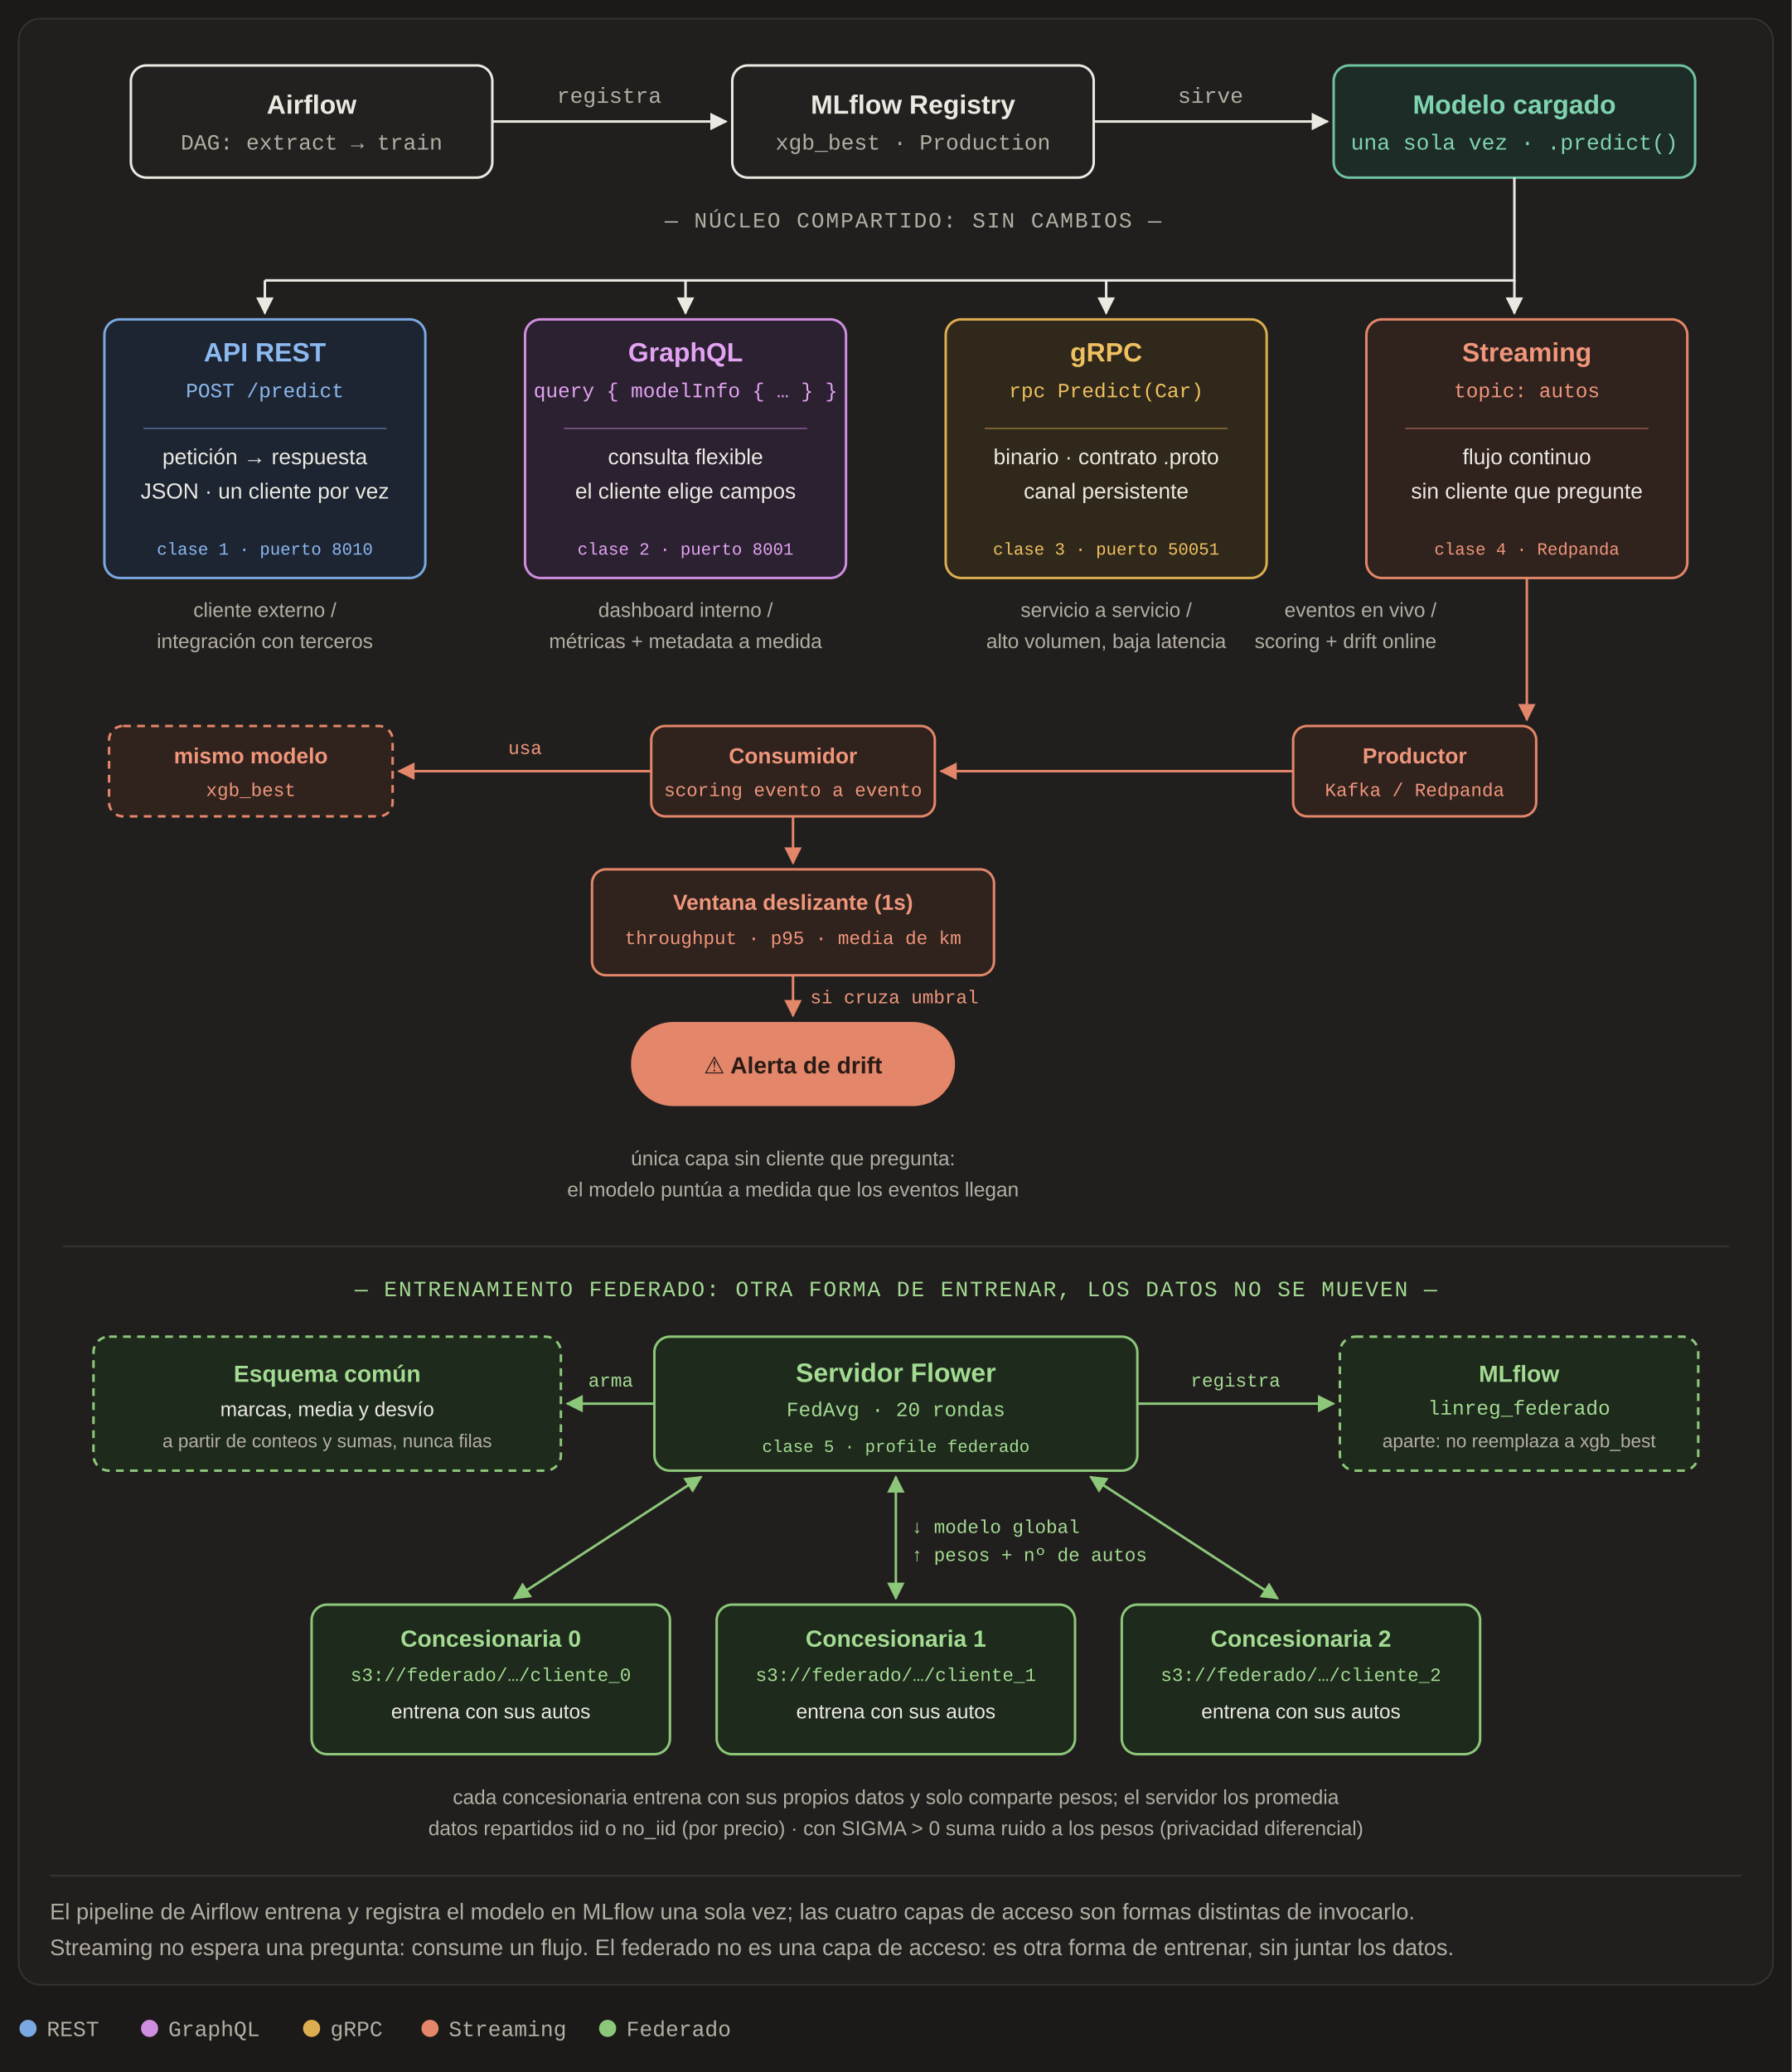
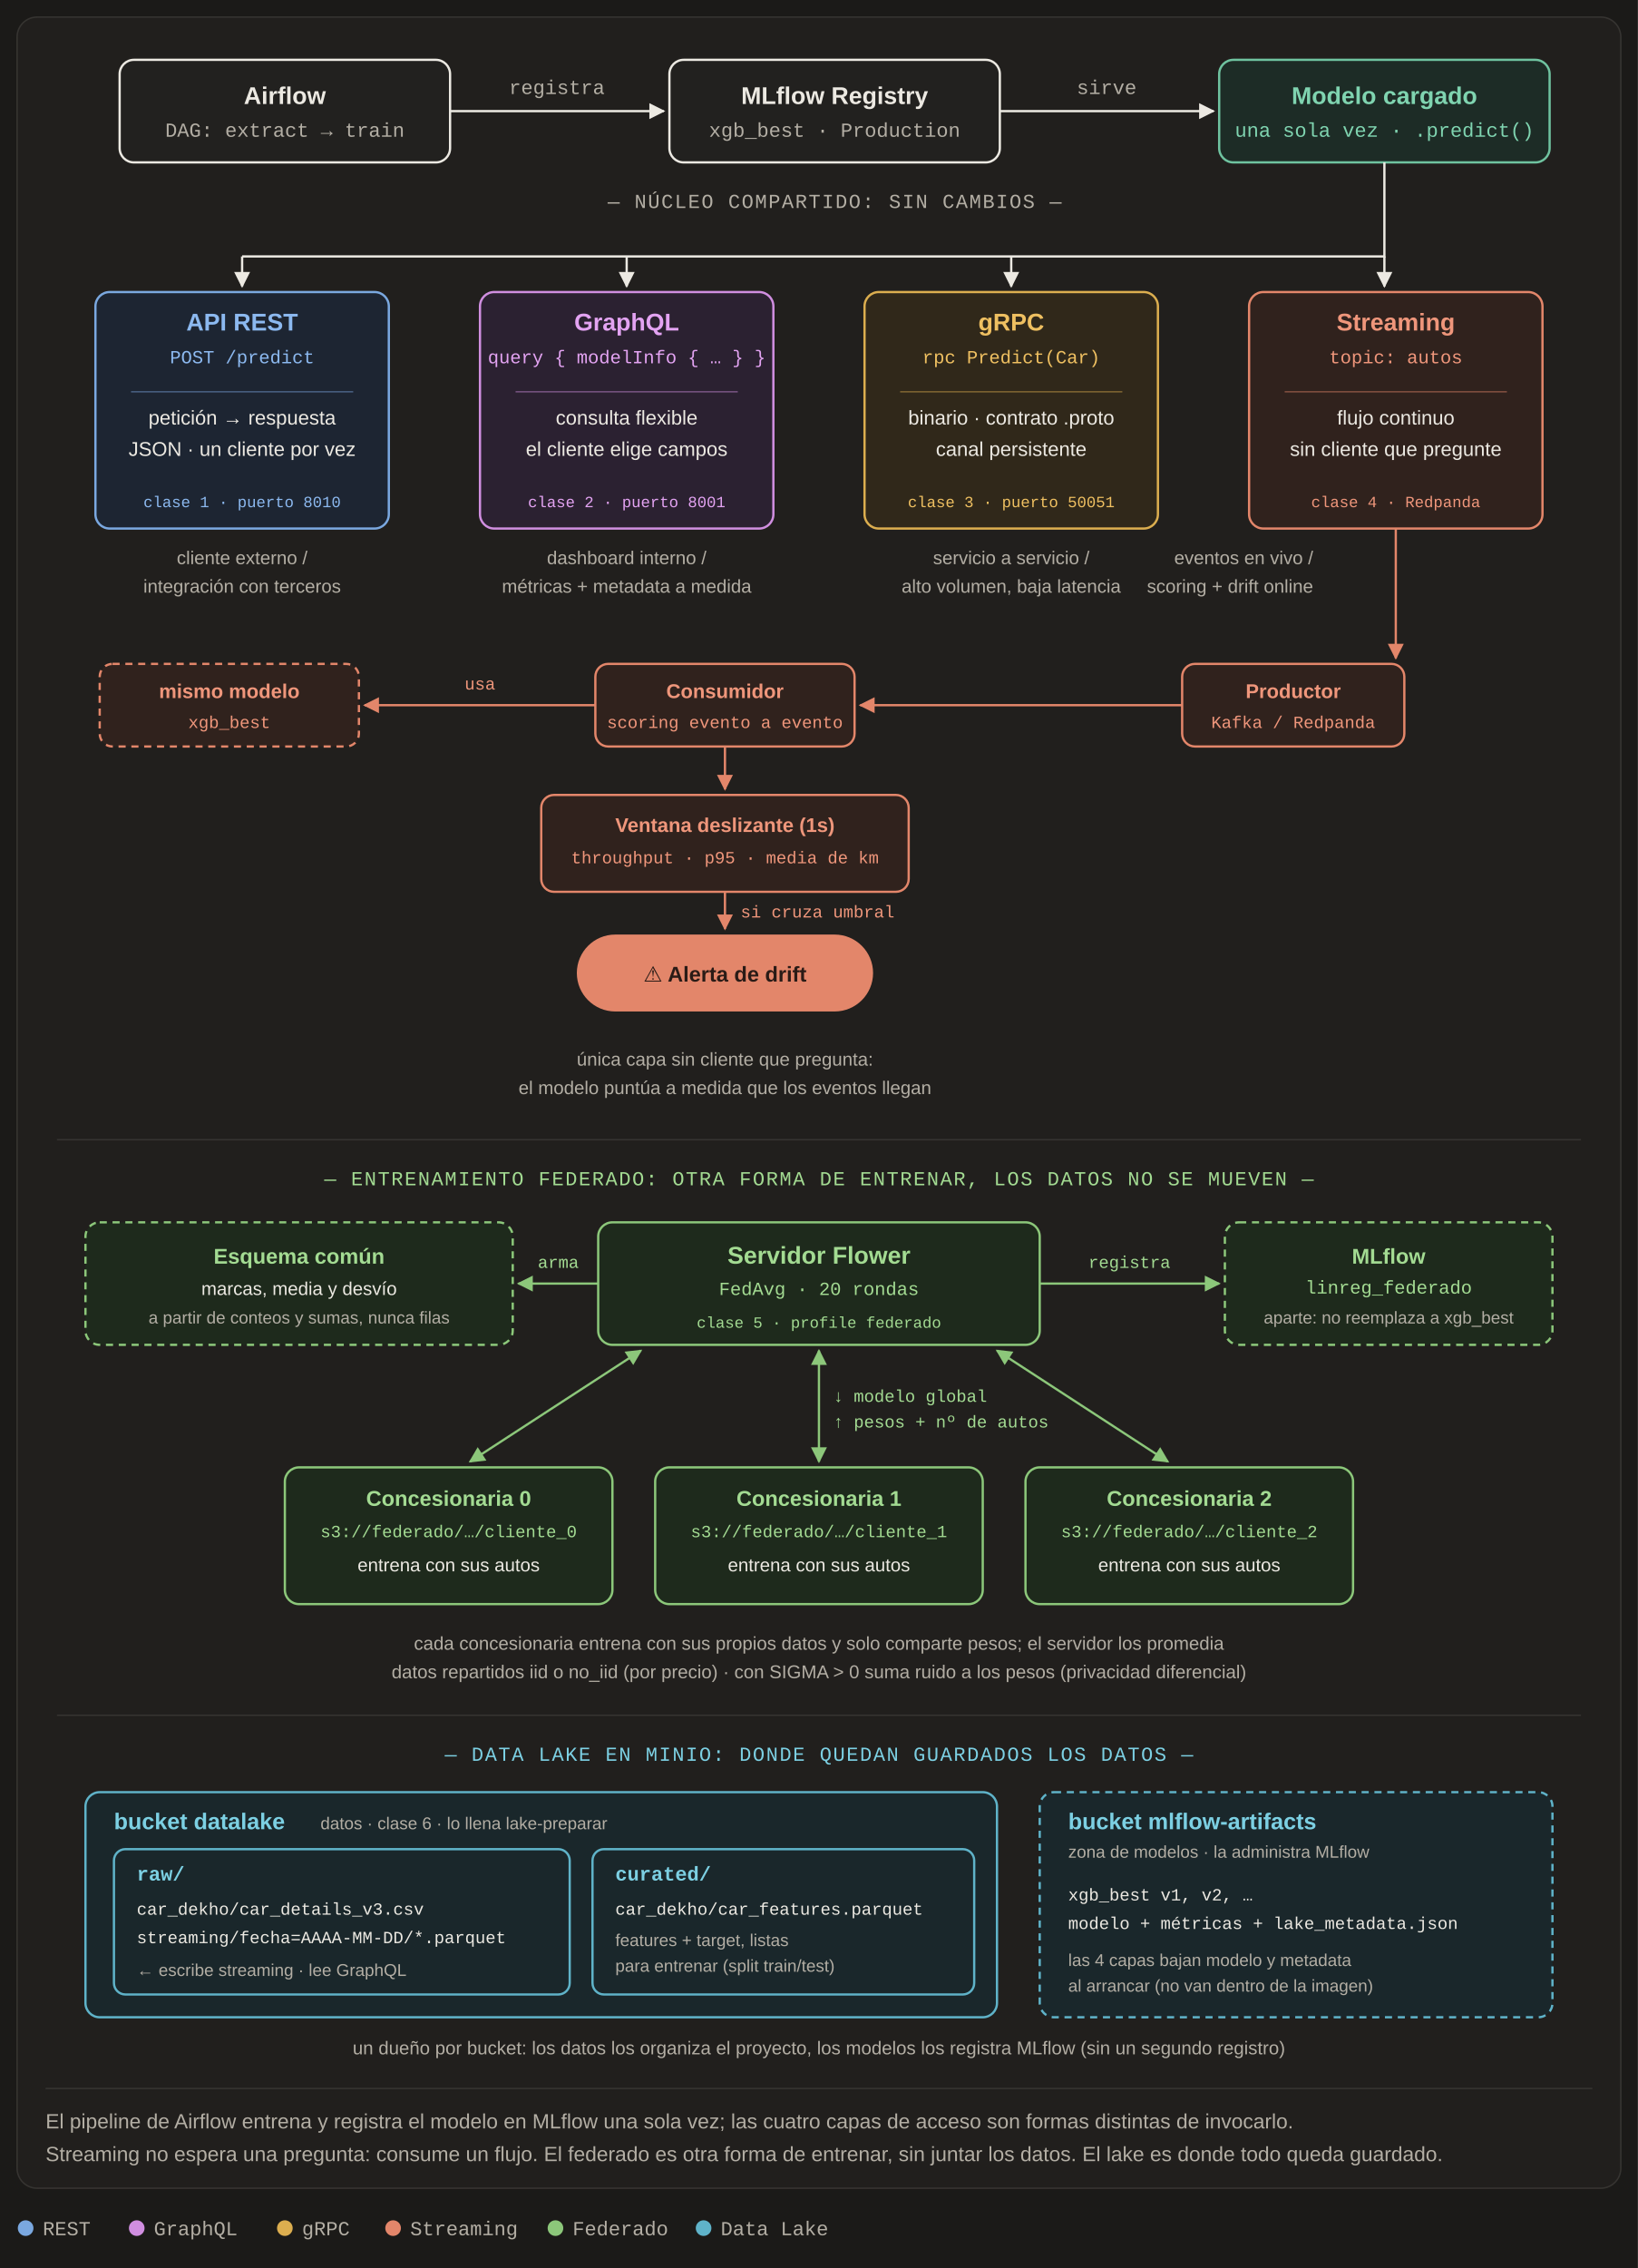
- <svg xmlns="http://www.w3.org/2000/svg" width="1150" height="1330" viewBox="0 0 1150 1330">
+ <svg xmlns="http://www.w3.org/2000/svg" width="1150" height="1592" viewBox="0 0 1150 1592">
  <defs>
    <style>
      .t   { font-family: "Segoe UI", Arial, sans-serif; }
      .m   { font-family: Consolas, "Courier New", monospace; }
      .w   { fill: #ece9e2; }
      .mut { fill: #b3aea4; }
      .c-core { stroke: #ece9e2; fill: #22211f; }
      .c-rest { stroke: #7aa8e0; fill: #1d2532; }  .f-rest { fill: #8cb9f0; }
      .c-gql  { stroke: #d08ee0; fill: #2b2131; }  .f-gql  { fill: #e3a3f2; }
      .c-grpc { stroke: #dcae4f; fill: #30281a; }  .f-grpc { fill: #efc061; }
      .c-str  { stroke: #e3866a; fill: #30221d; }  .f-str  { fill: #ef967b; }
      .c-fed  { stroke: #8cc77a; fill: #1e2a1c; }  .f-fed  { fill: #a3db92; }
      .c-mod  { stroke: #6fc3a0; fill: #1d2c26; }  .f-mod  { fill: #7fd4b0; }
+       .c-lake { stroke: #5fb3c9; fill: #1a272b; }  .f-lake { fill: #7cd0e3; }
      .box  { stroke-width: 1.6; }
      .ln   { fill: none; stroke-width: 1.6; }
      .dash { stroke-dasharray: 5 4; }
      .tag  { font-size: 11px; }
    </style>
    <marker id="aw" viewBox="0 0 10 10" refX="9" refY="5" markerWidth="7" markerHeight="7" orient="auto-start-reverse">
      <path d="M0,0 L10,5 L0,10 z" fill="#ece9e2" />
    </marker>
    <marker id="as" viewBox="0 0 10 10" refX="9" refY="5" markerWidth="7" markerHeight="7" orient="auto-start-reverse">
      <path d="M0,0 L10,5 L0,10 z" fill="#e3866a" />
    </marker>
    <marker id="af" viewBox="0 0 10 10" refX="9" refY="5" markerWidth="7" markerHeight="7" orient="auto-start-reverse">
      <path d="M0,0 L10,5 L0,10 z" fill="#8cc77a" />
    </marker>
  </defs>
-   <rect width="1150" height="1330" fill="#1b1a18" />
-   <rect x="12" y="12" width="1126" height="1262" rx="14" fill="#211f1d" stroke="#363431" />
+   <rect width="1150" height="1592" fill="#1b1a18" />
+   <rect x="12" y="12" width="1126" height="1524" rx="14" fill="#211f1d" stroke="#363431" />
  <rect class="box c-core" x="84" y="42" width="232" height="72" rx="10" />
  <text class="t w" x="200" y="73" text-anchor="middle" font-size="17" font-weight="600">Airflow</text>
  <text class="m mut" x="200" y="96" text-anchor="middle" font-size="14">DAG: extract → train</text>
  <rect class="box c-core" x="470" y="42" width="232" height="72" rx="10" />
  <text class="t w" x="586" y="73" text-anchor="middle" font-size="17" font-weight="600">MLflow Registry</text>
  <text class="m mut" x="586" y="96" text-anchor="middle" font-size="14">xgb_best · Production</text>
  <rect class="box c-mod" x="856" y="42" width="232" height="72" rx="10" />
  <text class="t f-mod" x="972" y="73" text-anchor="middle" font-size="17" font-weight="600">Modelo cargado</text>
  <text class="m f-mod" x="972" y="96" text-anchor="middle" font-size="14">una sola vez · .predict()</text>
  <line class="ln" stroke="#ece9e2" x1="316" y1="78" x2="466" y2="78" marker-end="url(#aw)" />
  <text class="m mut" x="391" y="66" text-anchor="middle" font-size="14">registra</text>
  <line class="ln" stroke="#ece9e2" x1="702" y1="78" x2="852" y2="78" marker-end="url(#aw)" />
  <text class="m mut" x="777" y="66" text-anchor="middle" font-size="14">sirve</text>
  <text class="m mut" x="586" y="146" text-anchor="middle" font-size="14" letter-spacing="1">— NÚCLEO COMPARTIDO: SIN CAMBIOS —</text>
  <path class="ln" stroke="#ece9e2" d="M972,114 V180 H170" />
  <line class="ln" stroke="#ece9e2" x1="170" y1="180" x2="170" y2="201" marker-end="url(#aw)" />
  <line class="ln" stroke="#ece9e2" x1="440" y1="180" x2="440" y2="201" marker-end="url(#aw)" />
  <line class="ln" stroke="#ece9e2" x1="710" y1="180" x2="710" y2="201" marker-end="url(#aw)" />
  <line class="ln" stroke="#ece9e2" x1="972" y1="180" x2="972" y2="201" marker-end="url(#aw)" />
  <rect class="box c-rest" x="67" y="205" width="206" height="166" rx="10" />
  <text class="t f-rest" x="170" y="232" text-anchor="middle" font-size="17" font-weight="600">API REST</text>
  <text class="m f-rest" x="170" y="255" text-anchor="middle" font-size="13">POST /predict</text>
  <line x1="92" y1="275" x2="248" y2="275" stroke="#7aa8e0" stroke-opacity=".45" />
  <text class="t w" x="170" y="298" text-anchor="middle" font-size="14">petición → respuesta</text>
  <text class="t w" x="170" y="320" text-anchor="middle" font-size="14">JSON · un cliente por vez</text>
  <text class="m f-rest tag" x="170" y="356" text-anchor="middle">clase 1 · puerto 8010</text>
  <text class="t mut" x="170" y="396" text-anchor="middle" font-size="13">cliente externo /</text>
  <text class="t mut" x="170" y="416" text-anchor="middle" font-size="13">integración con terceros</text>
  <rect class="box c-gql" x="337" y="205" width="206" height="166" rx="10" />
  <text class="t f-gql" x="440" y="232" text-anchor="middle" font-size="17" font-weight="600">GraphQL</text>
  <text class="m f-gql" x="440" y="255" text-anchor="middle" font-size="13">query { modelInfo { … } }</text>
  <line x1="362" y1="275" x2="518" y2="275" stroke="#d08ee0" stroke-opacity=".45" />
  <text class="t w" x="440" y="298" text-anchor="middle" font-size="14">consulta flexible</text>
  <text class="t w" x="440" y="320" text-anchor="middle" font-size="14">el cliente elige campos</text>
  <text class="m f-gql tag" x="440" y="356" text-anchor="middle">clase 2 · puerto 8001</text>
  <text class="t mut" x="440" y="396" text-anchor="middle" font-size="13">dashboard interno /</text>
  <text class="t mut" x="440" y="416" text-anchor="middle" font-size="13">métricas + metadata a medida</text>
  <rect class="box c-grpc" x="607" y="205" width="206" height="166" rx="10" />
  <text class="t f-grpc" x="710" y="232" text-anchor="middle" font-size="17" font-weight="600">gRPC</text>
  <text class="m f-grpc" x="710" y="255" text-anchor="middle" font-size="13">rpc Predict(Car)</text>
  <line x1="632" y1="275" x2="788" y2="275" stroke="#dcae4f" stroke-opacity=".45" />
  <text class="t w" x="710" y="298" text-anchor="middle" font-size="14">binario · contrato .proto</text>
  <text class="t w" x="710" y="320" text-anchor="middle" font-size="14">canal persistente</text>
  <text class="m f-grpc tag" x="710" y="356" text-anchor="middle">clase 3 · puerto 50051</text>
  <text class="t mut" x="710" y="396" text-anchor="middle" font-size="13">servicio a servicio /</text>
  <text class="t mut" x="710" y="416" text-anchor="middle" font-size="13">alto volumen, baja latencia</text>
  <rect class="box c-str" x="877" y="205" width="206" height="166" rx="10" />
  <text class="t f-str" x="980" y="232" text-anchor="middle" font-size="17" font-weight="600">Streaming</text>
  <text class="m f-str" x="980" y="255" text-anchor="middle" font-size="13">topic: autos</text>
  <line x1="902" y1="275" x2="1058" y2="275" stroke="#e3866a" stroke-opacity=".45" />
  <text class="t w" x="980" y="298" text-anchor="middle" font-size="14">flujo continuo</text>
  <text class="t w" x="980" y="320" text-anchor="middle" font-size="14">sin cliente que pregunte</text>
  <text class="m f-str tag" x="980" y="356" text-anchor="middle">clase 4 · Redpanda</text>
  <text class="t mut" x="922" y="396" text-anchor="end" font-size="13">eventos en vivo /</text>
  <text class="t mut" x="922" y="416" text-anchor="end" font-size="13">scoring + drift online</text>
  <line class="ln" stroke="#e3866a" x1="980" y1="371" x2="980" y2="462" marker-end="url(#as)" />
  <rect class="box c-str" x="830" y="466" width="156" height="58" rx="9" />
  <text class="t f-str" x="908" y="490" text-anchor="middle" font-size="14" font-weight="600">Productor</text>
  <text class="m f-str" x="908" y="511" text-anchor="middle" font-size="12">Kafka / Redpanda</text>
  <line class="ln" stroke="#e3866a" x1="830" y1="495" x2="604" y2="495" marker-end="url(#as)" />
  <rect class="box c-str" x="418" y="466" width="182" height="58" rx="9" />
  <text class="t f-str" x="509" y="490" text-anchor="middle" font-size="14" font-weight="600">Consumidor</text>
  <text class="m f-str" x="509" y="511" text-anchor="middle" font-size="12">scoring evento a evento</text>
  <line class="ln" stroke="#e3866a" x1="418" y1="495" x2="256" y2="495" marker-end="url(#as)" />
  <text class="m f-str" x="337" y="484" text-anchor="middle" font-size="12">usa</text>
  <rect class="box c-str dash" x="70" y="466" width="182" height="58" rx="9" fill="none" />
  <text class="t f-str" x="161" y="490" text-anchor="middle" font-size="14" font-weight="600">mismo modelo</text>
  <text class="m f-str" x="161" y="511" text-anchor="middle" font-size="12">xgb_best</text>
  <line class="ln" stroke="#e3866a" x1="509" y1="524" x2="509" y2="554" marker-end="url(#as)" />
  <rect class="box c-str" x="380" y="558" width="258" height="68" rx="9" />
  <text class="t f-str" x="509" y="584" text-anchor="middle" font-size="14" font-weight="600">Ventana deslizante (1s)</text>
  <text class="m f-str" x="509" y="606" text-anchor="middle" font-size="12">throughput · p95 · media de km</text>
  <line class="ln" stroke="#e3866a" x1="509" y1="626" x2="509" y2="652" marker-end="url(#as)" />
  <text class="m f-str" x="520" y="644" font-size="12">si cruza umbral</text>
  <rect x="405" y="656" width="208" height="54" rx="27" fill="#e3866a" />
  <text class="t" x="509" y="689" text-anchor="middle" font-size="15" font-weight="700" fill="#2a1b16">⚠ Alerta de drift</text>
  <text class="t mut" x="509" y="748" text-anchor="middle" font-size="13">única capa sin cliente que pregunta:</text>
  <text class="t mut" x="509" y="768" text-anchor="middle" font-size="13">el modelo puntúa a medida que los eventos llegan</text>
  <line x1="40" y1="800" x2="1110" y2="800" stroke="#363431" />
  <text class="m f-fed" x="575" y="832" text-anchor="middle" font-size="14" letter-spacing="1">— ENTRENAMIENTO FEDERADO: OTRA FORMA DE ENTRENAR, LOS DATOS NO SE MUEVEN —</text>
  <rect class="box c-fed" x="420" y="858" width="310" height="86" rx="10" />
  <text class="t f-fed" x="575" y="887" text-anchor="middle" font-size="17" font-weight="600">Servidor Flower</text>
  <text class="m f-fed" x="575" y="909" text-anchor="middle" font-size="13">FedAvg · 20 rondas</text>
  <text class="m f-fed tag" x="575" y="932" text-anchor="middle">clase 5 · profile federado</text>
  <line class="ln" stroke="#8cc77a" x1="730" y1="901" x2="856" y2="901" marker-end="url(#af)" />
  <text class="m f-fed" x="793" y="890" text-anchor="middle" font-size="12">registra</text>
  <rect class="box c-fed dash" x="860" y="858" width="230" height="86" rx="10" fill="none" />
  <text class="t f-fed" x="975" y="887" text-anchor="middle" font-size="15" font-weight="600">MLflow</text>
  <text class="m f-fed" x="975" y="908" text-anchor="middle" font-size="13">linreg_federado</text>
  <text class="t mut" x="975" y="929" text-anchor="middle" font-size="12">aparte: no reemplaza a xgb_best</text>
  <rect class="box c-fed dash" x="60" y="858" width="300" height="86" rx="10" fill="none" />
  <text class="t f-fed" x="210" y="887" text-anchor="middle" font-size="15" font-weight="600">Esquema común</text>
  <text class="t w" x="210" y="909" text-anchor="middle" font-size="13">marcas, media y desvío</text>
  <text class="t mut" x="210" y="929" text-anchor="middle" font-size="12">a partir de conteos y sumas, nunca filas</text>
  <line class="ln" stroke="#8cc77a" x1="420" y1="901" x2="364" y2="901" marker-end="url(#af)" />
  <text class="m f-fed" x="392" y="890" text-anchor="middle" font-size="12">arma</text>
  <line class="ln" stroke="#8cc77a" x1="450" y1="948" x2="330" y2="1026" marker-start="url(#af)" marker-end="url(#af)" />
  <line class="ln" stroke="#8cc77a" x1="575" y1="948" x2="575" y2="1026" marker-start="url(#af)" marker-end="url(#af)" />
  <line class="ln" stroke="#8cc77a" x1="700" y1="948" x2="820" y2="1026" marker-start="url(#af)" marker-end="url(#af)" />
  <text class="m f-fed" x="585" y="984" font-size="12">↓ modelo global</text>
  <text class="m f-fed" x="585" y="1002" font-size="12">↑ pesos + nº de autos</text>
  <rect class="box c-fed" x="200" y="1030" width="230" height="96" rx="10" />
  <text class="t f-fed" x="315" y="1057" text-anchor="middle" font-size="15" font-weight="600">Concesionaria 0</text>
  <text class="m f-fed" x="315" y="1079" text-anchor="middle" font-size="12">s3://federado/…/cliente_0</text>
  <text class="t w" x="315" y="1103" text-anchor="middle" font-size="13">entrena con sus autos</text>
  <rect class="box c-fed" x="460" y="1030" width="230" height="96" rx="10" />
  <text class="t f-fed" x="575" y="1057" text-anchor="middle" font-size="15" font-weight="600">Concesionaria 1</text>
  <text class="m f-fed" x="575" y="1079" text-anchor="middle" font-size="12">s3://federado/…/cliente_1</text>
  <text class="t w" x="575" y="1103" text-anchor="middle" font-size="13">entrena con sus autos</text>
  <rect class="box c-fed" x="720" y="1030" width="230" height="96" rx="10" />
  <text class="t f-fed" x="835" y="1057" text-anchor="middle" font-size="15" font-weight="600">Concesionaria 2</text>
  <text class="m f-fed" x="835" y="1079" text-anchor="middle" font-size="12">s3://federado/…/cliente_2</text>
  <text class="t w" x="835" y="1103" text-anchor="middle" font-size="13">entrena con sus autos</text>
  <text class="t mut" x="575" y="1158" text-anchor="middle" font-size="13">cada concesionaria entrena con sus propios datos y solo comparte pesos; el servidor los promedia</text>
  <text class="t mut" x="575" y="1178" text-anchor="middle" font-size="13">datos repartidos iid o no_iid (por precio) · con SIGMA &gt; 0 suma ruido a los pesos (privacidad diferencial)</text>
-   <line x1="32" y1="1204" x2="1118" y2="1204" stroke="#363431" />
-   <text class="t mut" x="32" y="1232" font-size="14.5">El pipeline de Airflow entrena y registra el modelo en MLflow una sola vez; las cuatro capas de acceso son formas distintas de invocarlo.</text>
-   <text class="t mut" x="32" y="1255" font-size="14.5">Streaming no espera una pregunta: consume un flujo. El federado no es una capa de acceso: es otra forma de entrenar, sin juntar los datos.</text>
+   <line x1="40" y1="1204" x2="1110" y2="1204" stroke="#363431" />
+   <text class="m f-lake" x="575" y="1236" text-anchor="middle" font-size="14" letter-spacing="1">— DATA LAKE EN MINIO: DONDE QUEDAN GUARDADOS LOS DATOS —</text>
+   <rect class="box c-lake" x="60" y="1258" width="640" height="158" rx="10" />
+   <text class="t f-lake" x="80" y="1284" font-size="16" font-weight="600">bucket datalake</text>
+   <text class="t mut" x="225" y="1284" font-size="12">datos · clase 6 · lo llena lake-preparar</text>
+   <rect class="box c-lake" x="80" y="1298" width="320" height="102" rx="8" fill="#1f3136" />
+   <text class="m f-lake" x="96" y="1320" font-size="14" font-weight="600">raw/</text>
+   <text class="m w" x="96" y="1344" font-size="12">car_dekho/car_details_v3.csv</text>
+   <text class="m w" x="96" y="1364" font-size="12">streaming/fecha=AAAA-MM-DD/*.parquet</text>
+   <text class="t mut" x="96" y="1387" font-size="12">← escribe streaming · lee GraphQL</text>
+   <rect class="box c-lake" x="416" y="1298" width="268" height="102" rx="8" fill="#1f3136" />
+   <text class="m f-lake" x="432" y="1320" font-size="14" font-weight="600">curated/</text>
+   <text class="m w" x="432" y="1344" font-size="12">car_dekho/car_features.parquet</text>
+   <text class="t mut" x="432" y="1366" font-size="12">features + target, listas</text>
+   <text class="t mut" x="432" y="1384" font-size="12">para entrenar (split train/test)</text>
+   <rect class="box c-lake dash" x="730" y="1258" width="360" height="158" rx="10" fill="none" />
+   <text class="t f-lake" x="750" y="1284" font-size="16" font-weight="600">bucket mlflow-artifacts</text>
+   <text class="t mut" x="750" y="1304" font-size="12">zona de modelos · la administra MLflow</text>
+   <text class="m w" x="750" y="1334" font-size="12">xgb_best v1, v2, …</text>
+   <text class="m w" x="750" y="1354" font-size="12">modelo + métricas + lake_metadata.json</text>
+   <text class="t mut" x="750" y="1380" font-size="12">las 4 capas bajan modelo y metadata</text>
+   <text class="t mut" x="750" y="1398" font-size="12">al arrancar (no van dentro de la imagen)</text>
+   <text class="t mut" x="575" y="1442" text-anchor="middle" font-size="13">un dueño por bucket: los datos los organiza el proyecto, los modelos los registra MLflow (sin un segundo registro)</text>
+   <line x1="32" y1="1466" x2="1118" y2="1466" stroke="#363431" />
+   <text class="t mut" x="32" y="1494" font-size="14.5">El pipeline de Airflow entrena y registra el modelo en MLflow una sola vez; las cuatro capas de acceso son formas distintas de invocarlo.</text>
+   <text class="t mut" x="32" y="1517" font-size="14.5">Streaming no espera una pregunta: consume un flujo. El federado es otra forma de entrenar, sin juntar los datos. El lake es donde todo queda guardado.</text>
  <g class="m" font-size="14">
-     <circle cx="18" cy="1302" r="5.5" fill="#7aa8e0" />
-     <text class="mut" x="30" y="1307">REST</text>
-     <circle cx="96" cy="1302" r="5.5" fill="#d08ee0" />
-     <text class="mut" x="108" y="1307">GraphQL</text>
-     <circle cx="200" cy="1302" r="5.5" fill="#dcae4f" />
-     <text class="mut" x="212" y="1307">gRPC</text>
-     <circle cx="276" cy="1302" r="5.5" fill="#e3866a" />
-     <text class="mut" x="288" y="1307">Streaming</text>
-     <circle cx="390" cy="1302" r="5.5" fill="#8cc77a" />
-     <text class="mut" x="402" y="1307">Federado</text>
+     <circle cx="18" cy="1564" r="5.5" fill="#7aa8e0" />
+     <text class="mut" x="30" y="1569">REST</text>
+     <circle cx="96" cy="1564" r="5.5" fill="#d08ee0" />
+     <text class="mut" x="108" y="1569">GraphQL</text>
+     <circle cx="200" cy="1564" r="5.5" fill="#dcae4f" />
+     <text class="mut" x="212" y="1569">gRPC</text>
+     <circle cx="276" cy="1564" r="5.5" fill="#e3866a" />
+     <text class="mut" x="288" y="1569">Streaming</text>
+     <circle cx="390" cy="1564" r="5.5" fill="#8cc77a" />
+     <text class="mut" x="402" y="1569">Federado</text>
+     <circle cx="494" cy="1564" r="5.5" fill="#5fb3c9" />
+     <text class="mut" x="506" y="1569">Data Lake</text>
  </g>
</svg>
